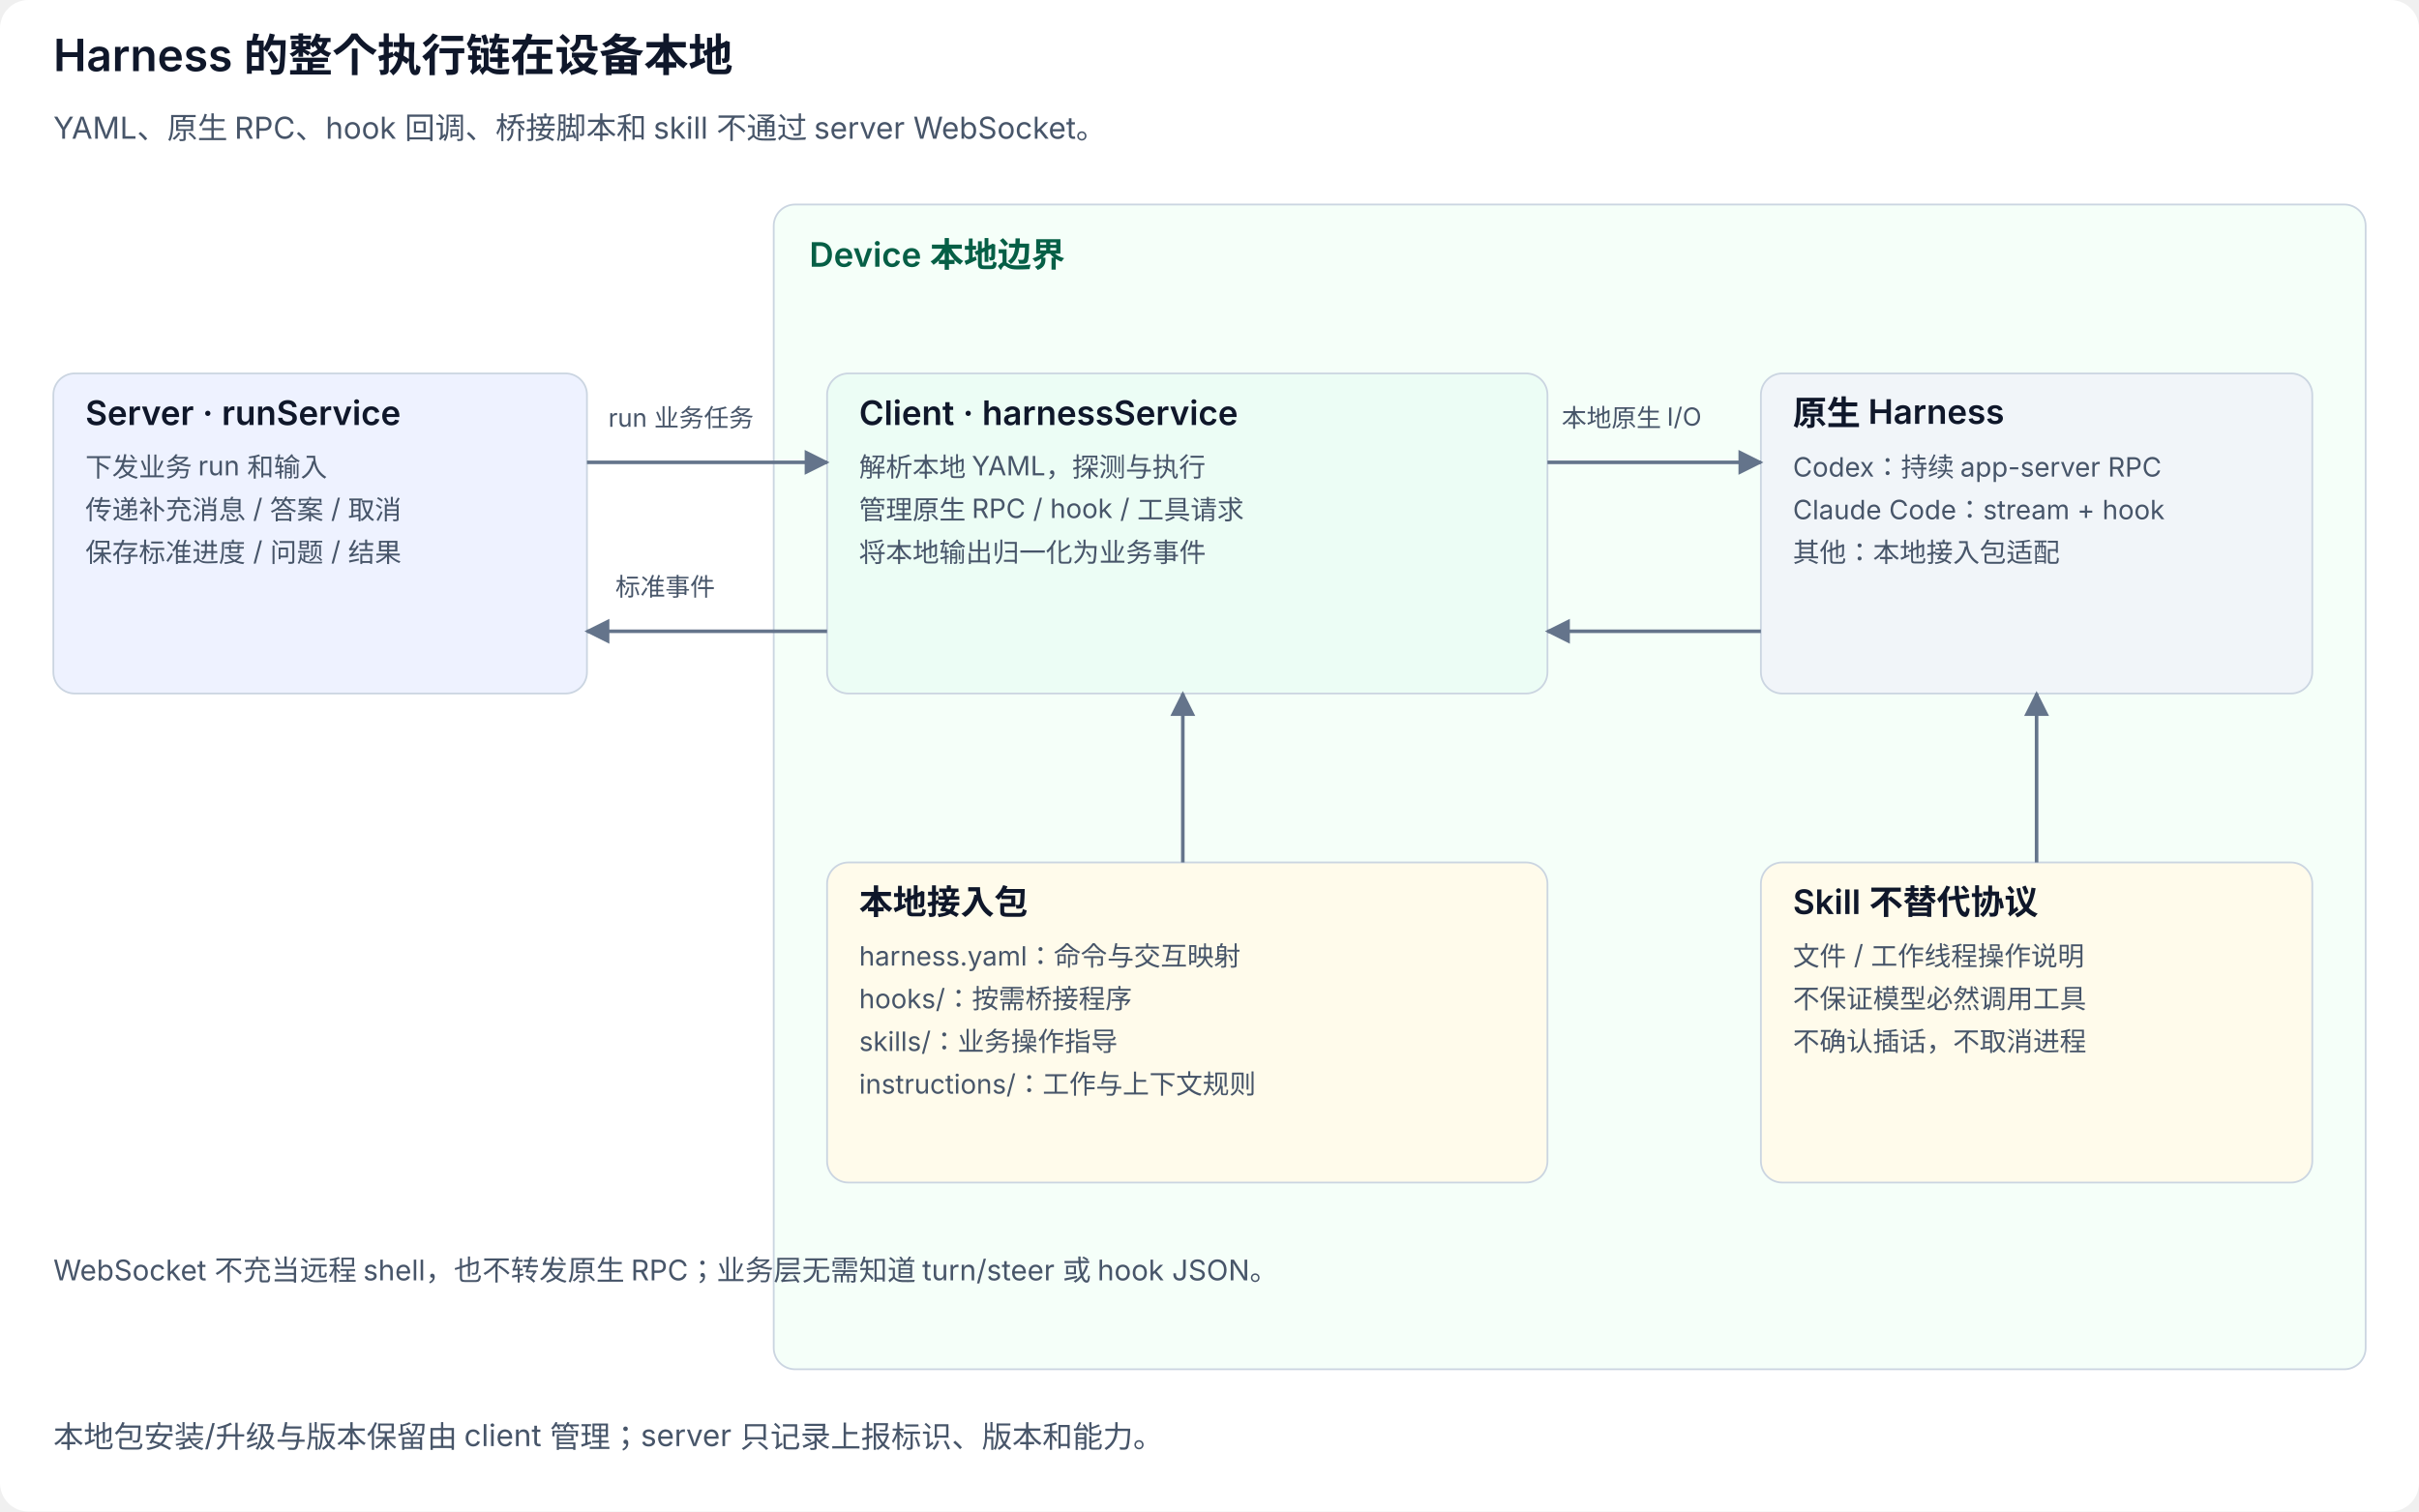
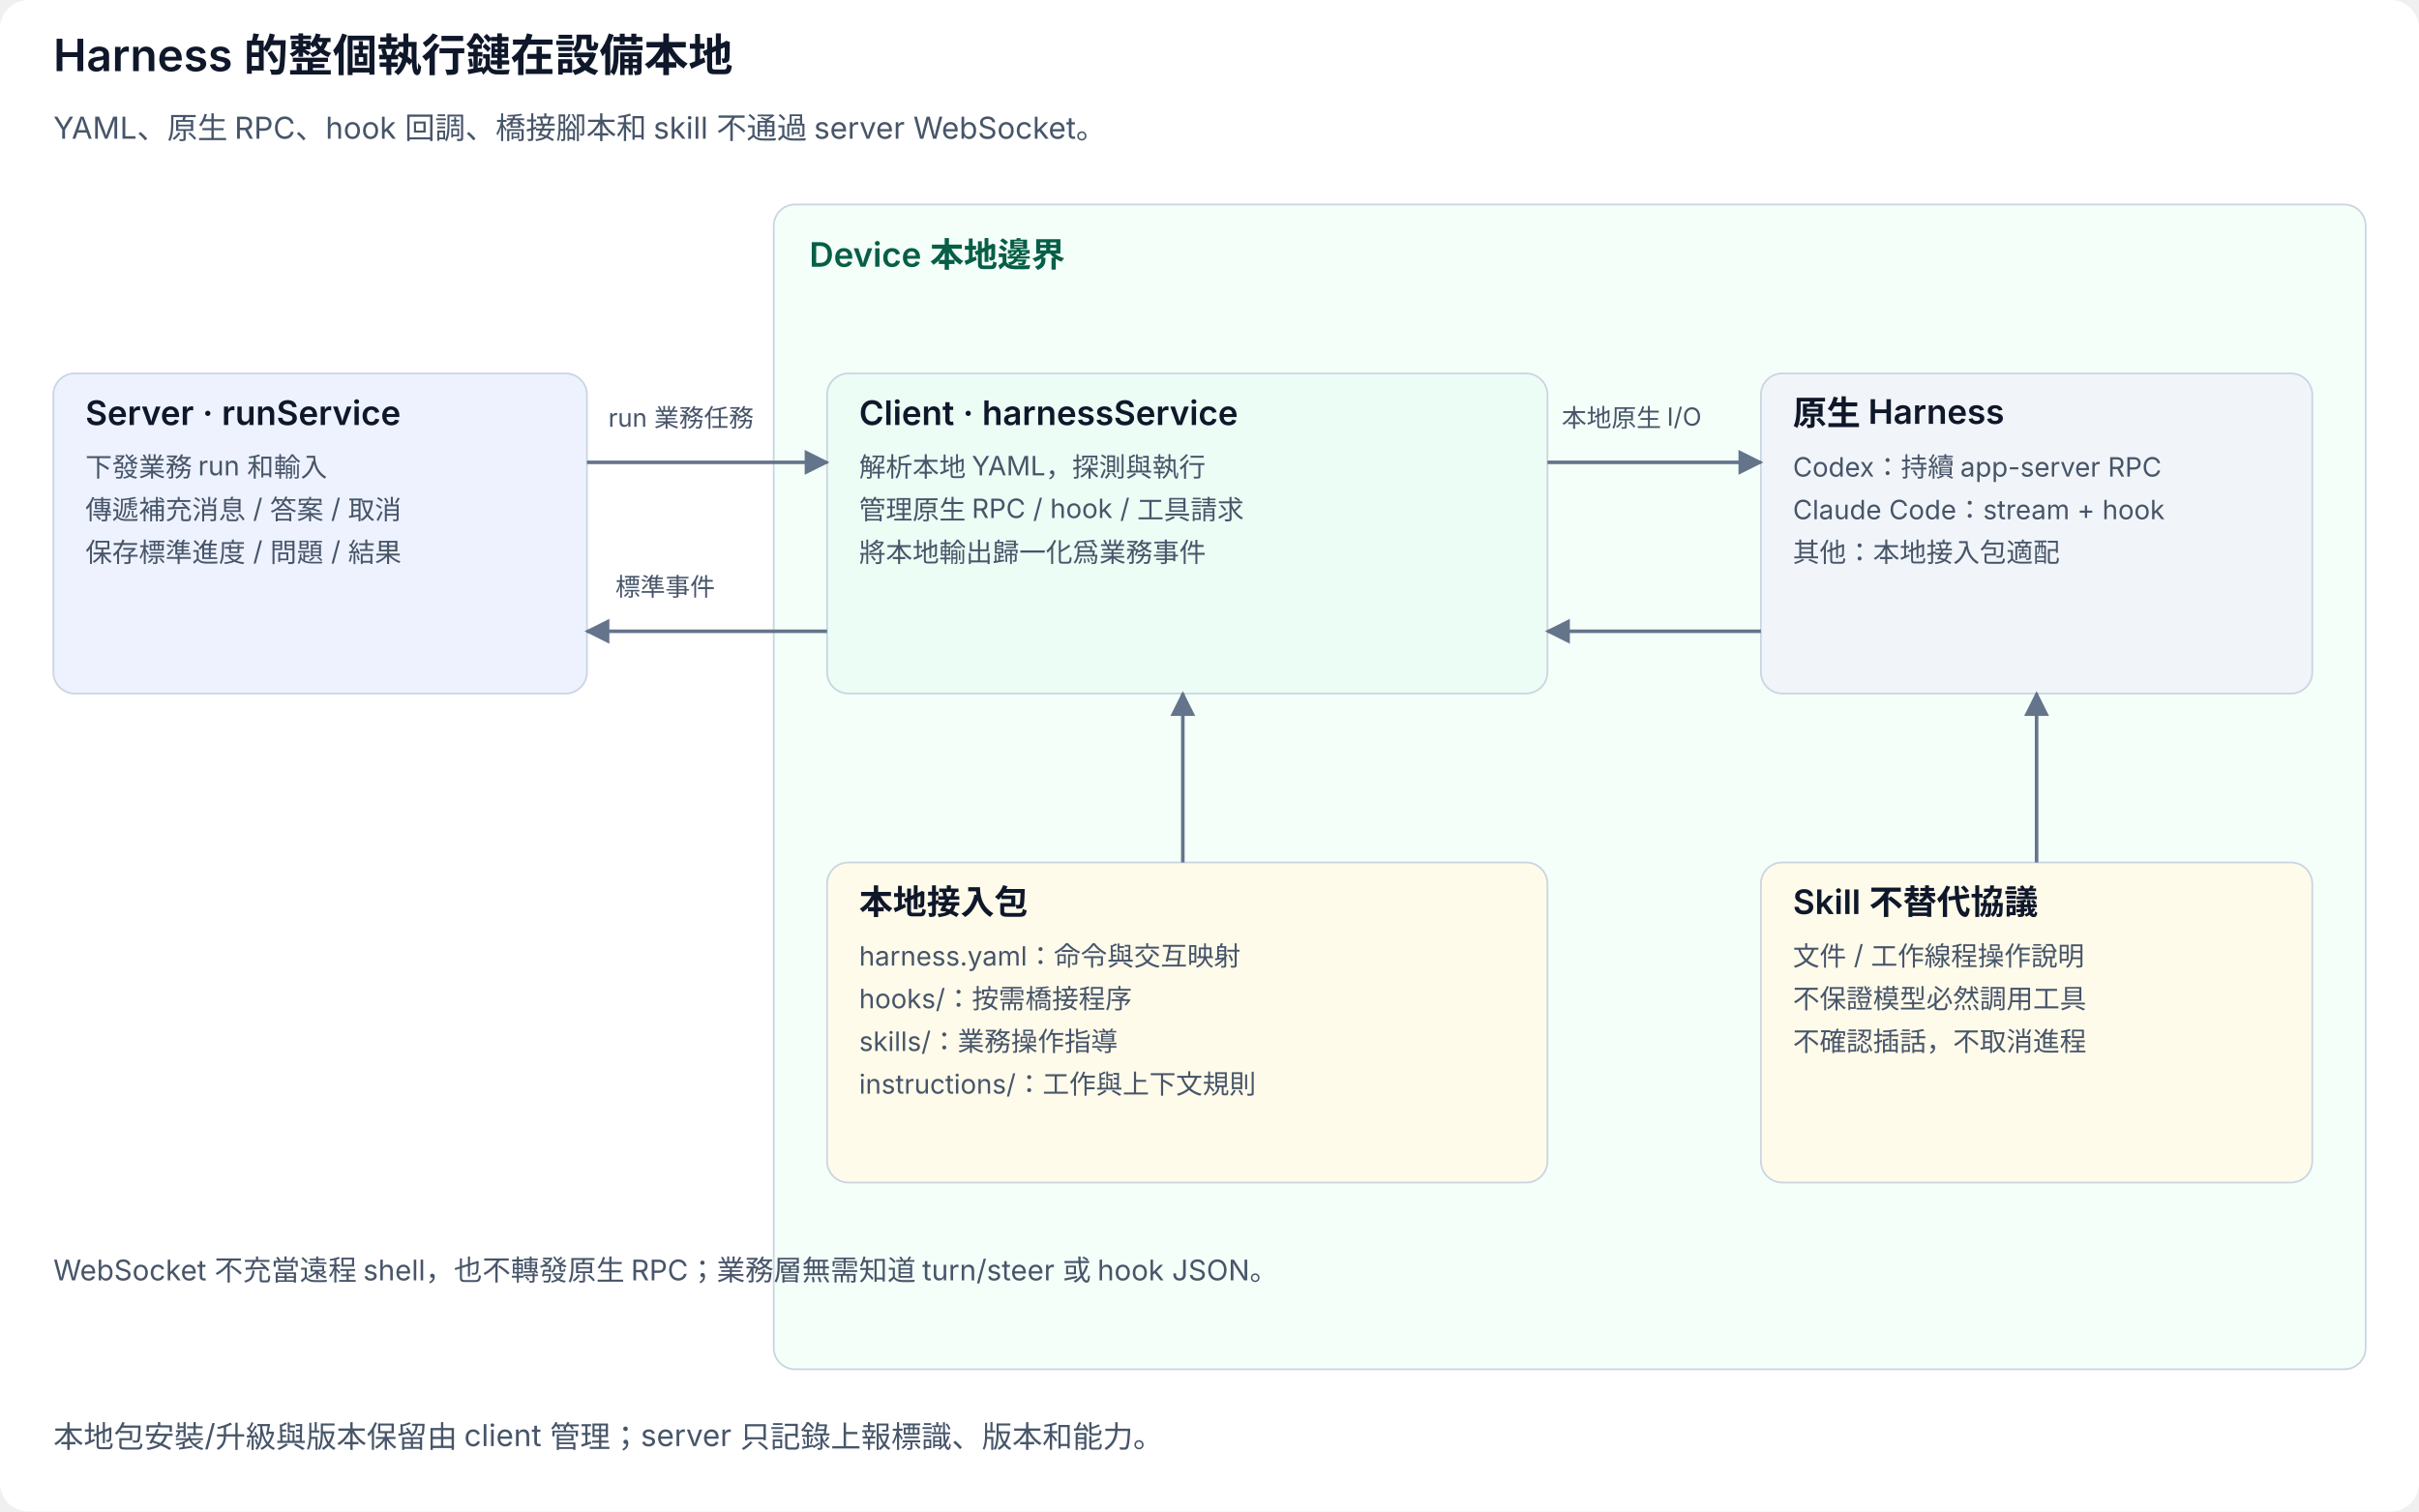
<svg xmlns="http://www.w3.org/2000/svg" width="1360" height="850" viewBox="0 0 1360 850" font-family="-apple-system, Segoe UI, PingFang SC, Microsoft YaHei, sans-serif" role="img" aria-labelledby="title desc">
  <defs>
    <marker id="a" viewBox="0 0 10 10" refX="9" refY="5" markerWidth="7" markerHeight="7" orient="auto-start-reverse">
      <path d="M0,0 L10,5 L0,10 z" fill="#64748b" />
    </marker>
  </defs>
  <rect width="1360" height="850" rx="16" fill="white" />
-   <text x="30" y="40" font-size="25" fill="#0f172a" font-weight="600">Harness 的整个执行链在设备本地</text>
-   <text x="30" y="78" font-size="17" fill="#475569">YAML、原生 RPC、hook 回调、桥接脚本和 skill 不通过 server WebSocket。</text>
+   <text x="30" y="40" font-size="25" fill="#0f172a" font-weight="600">Harness 的整個執行鏈在設備本地</text>
+   <text x="30" y="78" font-size="17" fill="#475569">YAML、原生 RPC、hook 回調、橋接腳本和 skill 不通過 server WebSocket。</text>
  <rect x="435" y="115" width="895" height="655" rx="12" fill="#f5fff9" stroke="#cbd5e1" />
-   <text x="455" y="150" font-size="19" fill="#065f46" font-weight="600">Device 本地边界</text>
+   <text x="455" y="150" font-size="19" fill="#065f46" font-weight="600">Device 本地邊界</text>
  <rect x="30" y="210" width="300" height="180" rx="12" fill="#eef2ff" stroke="#cbd5e1" />
  <text x="48" y="239" font-size="19" fill="#0f172a" font-weight="600">Server · runService</text>
-   <text x="48" y="268" font-size="15" fill="#475569">下发业务 run 和输入</text>
-   <text x="48" y="292" font-size="15" fill="#475569">传递补充消息 / 答案 / 取消</text>
-   <text x="48" y="316" font-size="15" fill="#475569">保存标准进度 / 问题 / 结果</text>
+   <text x="48" y="268" font-size="15" fill="#475569">下發業務 run 和輸入</text>
+   <text x="48" y="292" font-size="15" fill="#475569">傳遞補充消息 / 答案 / 取消</text>
+   <text x="48" y="316" font-size="15" fill="#475569">保存標準進度 / 問題 / 結果</text>
  <rect x="465" y="210" width="405" height="180" rx="12" fill="#ecfdf5" stroke="#cbd5e1" />
  <text x="483" y="239" font-size="19" fill="#0f172a" font-weight="600">Client · harnessService</text>
-   <text x="483" y="268" font-size="15" fill="#475569">解析本地 YAML，探测与执行</text>
-   <text x="483" y="292" font-size="15" fill="#475569">管理原生 RPC / hook / 工具请求</text>
-   <text x="483" y="316" font-size="15" fill="#475569">将本地输出归一化为业务事件</text>
+   <text x="483" y="268" font-size="15" fill="#475569">解析本地 YAML，探測與執行</text>
+   <text x="483" y="292" font-size="15" fill="#475569">管理原生 RPC / hook / 工具請求</text>
+   <text x="483" y="316" font-size="15" fill="#475569">將本地輸出歸一化爲業務事件</text>
  <rect x="990" y="210" width="310" height="180" rx="12" fill="#f1f5f9" stroke="#cbd5e1" />
  <text x="1008" y="239" font-size="19" fill="#0f172a" font-weight="600">原生 Harness</text>
-   <text x="1008" y="268" font-size="15" fill="#475569">Codex：持续 app-server RPC</text>
+   <text x="1008" y="268" font-size="15" fill="#475569">Codex：持續 app-server RPC</text>
  <text x="1008" y="292" font-size="15" fill="#475569">Claude Code：stream + hook</text>
-   <text x="1008" y="316" font-size="15" fill="#475569">其他：本地接入包适配</text>
+   <text x="1008" y="316" font-size="15" fill="#475569">其他：本地接入包適配</text>
  <path d="M330 260 H465" fill="none" stroke="#64748b" stroke-width="2" marker-end="url(#a)" />
-   <text x="342" y="240" font-size="14" fill="#475569">run 业务任务</text>
+   <text x="342" y="240" font-size="14" fill="#475569">run 業務任務</text>
  <path d="M465 355 H330" fill="none" stroke="#64748b" stroke-width="2" marker-end="url(#a)" />
-   <text x="346" y="335" font-size="14" fill="#475569">标准事件</text>
+   <text x="346" y="335" font-size="14" fill="#475569">標準事件</text>
  <path d="M870 260 H990" fill="none" stroke="#64748b" stroke-width="2" marker-end="url(#a)" />
  <text x="878" y="240" font-size="14" fill="#475569">本地原生 I/O</text>
  <path d="M990 355 H870" fill="none" stroke="#64748b" stroke-width="2" marker-end="url(#a)" />
  <rect x="465" y="485" width="405" height="180" rx="12" fill="#fffbeb" stroke="#cbd5e1" />
  <text x="483" y="514" font-size="19" fill="#0f172a" font-weight="600">本地接入包</text>
-   <text x="483" y="543" font-size="15" fill="#475569">harness.yaml：命令与交互映射</text>
-   <text x="483" y="567" font-size="15" fill="#475569">hooks/：按需桥接程序</text>
-   <text x="483" y="591" font-size="15" fill="#475569">skills/：业务操作指导</text>
-   <text x="483" y="615" font-size="15" fill="#475569">instructions/：工作与上下文规则</text>
+   <text x="483" y="543" font-size="15" fill="#475569">harness.yaml：命令與交互映射</text>
+   <text x="483" y="567" font-size="15" fill="#475569">hooks/：按需橋接程序</text>
+   <text x="483" y="591" font-size="15" fill="#475569">skills/：業務操作指導</text>
+   <text x="483" y="615" font-size="15" fill="#475569">instructions/：工作與上下文規則</text>
  <rect x="990" y="485" width="310" height="180" rx="12" fill="#fffbeb" stroke="#cbd5e1" />
-   <text x="1008" y="514" font-size="19" fill="#0f172a" font-weight="600">Skill 不替代协议</text>
-   <text x="1008" y="543" font-size="15" fill="#475569">文件 / 工作线程操作说明</text>
-   <text x="1008" y="567" font-size="15" fill="#475569">不保证模型必然调用工具</text>
-   <text x="1008" y="591" font-size="15" fill="#475569">不确认插话，不取消进程</text>
+   <text x="1008" y="514" font-size="19" fill="#0f172a" font-weight="600">Skill 不替代協議</text>
+   <text x="1008" y="543" font-size="15" fill="#475569">文件 / 工作線程操作說明</text>
+   <text x="1008" y="567" font-size="15" fill="#475569">不保證模型必然調用工具</text>
+   <text x="1008" y="591" font-size="15" fill="#475569">不確認插話，不取消進程</text>
  <path d="M665 485 V390" fill="none" stroke="#64748b" stroke-width="2" marker-end="url(#a)" />
  <path d="M1145 485 V390" fill="none" stroke="#64748b" stroke-width="2" marker-end="url(#a)" />
-   <text x="30" y="720" font-size="16" fill="#475569">WebSocket 不充当远程 shell，也不转发原生 RPC；业务层无需知道 turn/steer 或 hook JSON。</text>
-   <text x="30" y="814" font-size="17" fill="#475569">本地包安装/升级与版本保留由 client 管理；server 只记录上报标识、版本和能力。</text>
+   <text x="30" y="720" font-size="16" fill="#475569">WebSocket 不充當遠程 shell，也不轉發原生 RPC；業務層無需知道 turn/steer 或 hook JSON。</text>
+   <text x="30" y="814" font-size="17" fill="#475569">本地包安裝/升級與版本保留由 client 管理；server 只記錄上報標識、版本和能力。</text>
</svg>
